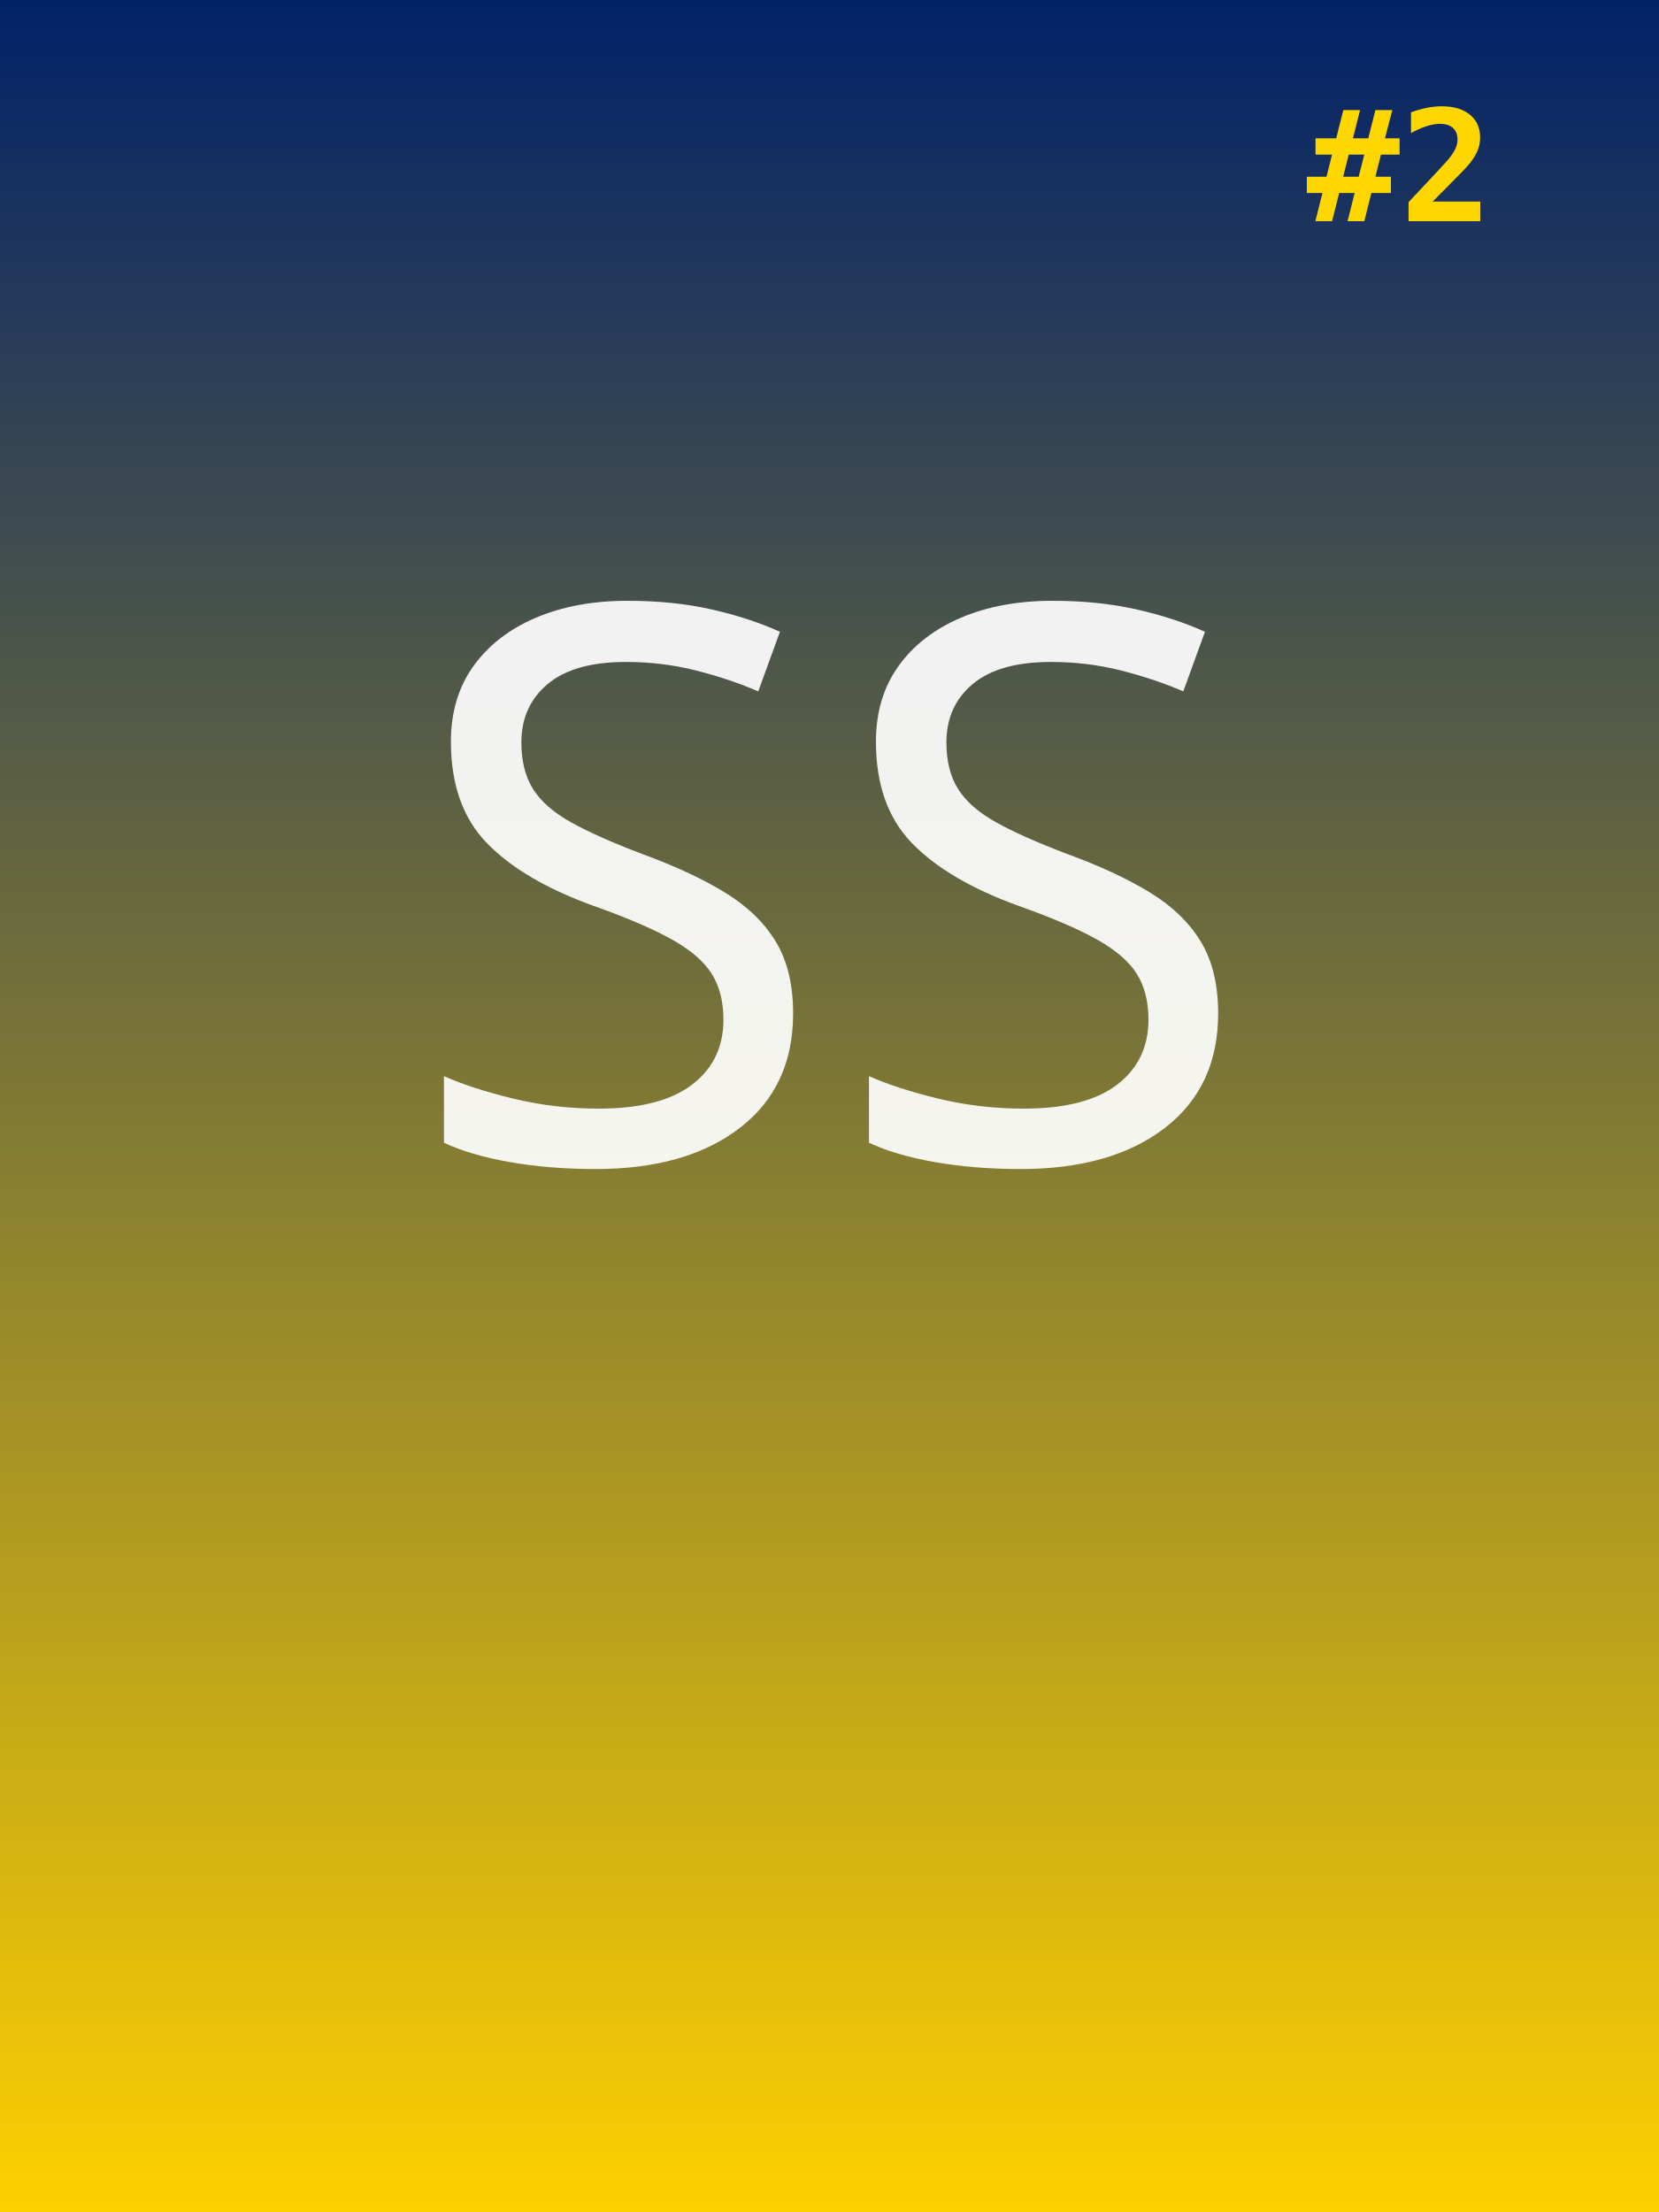
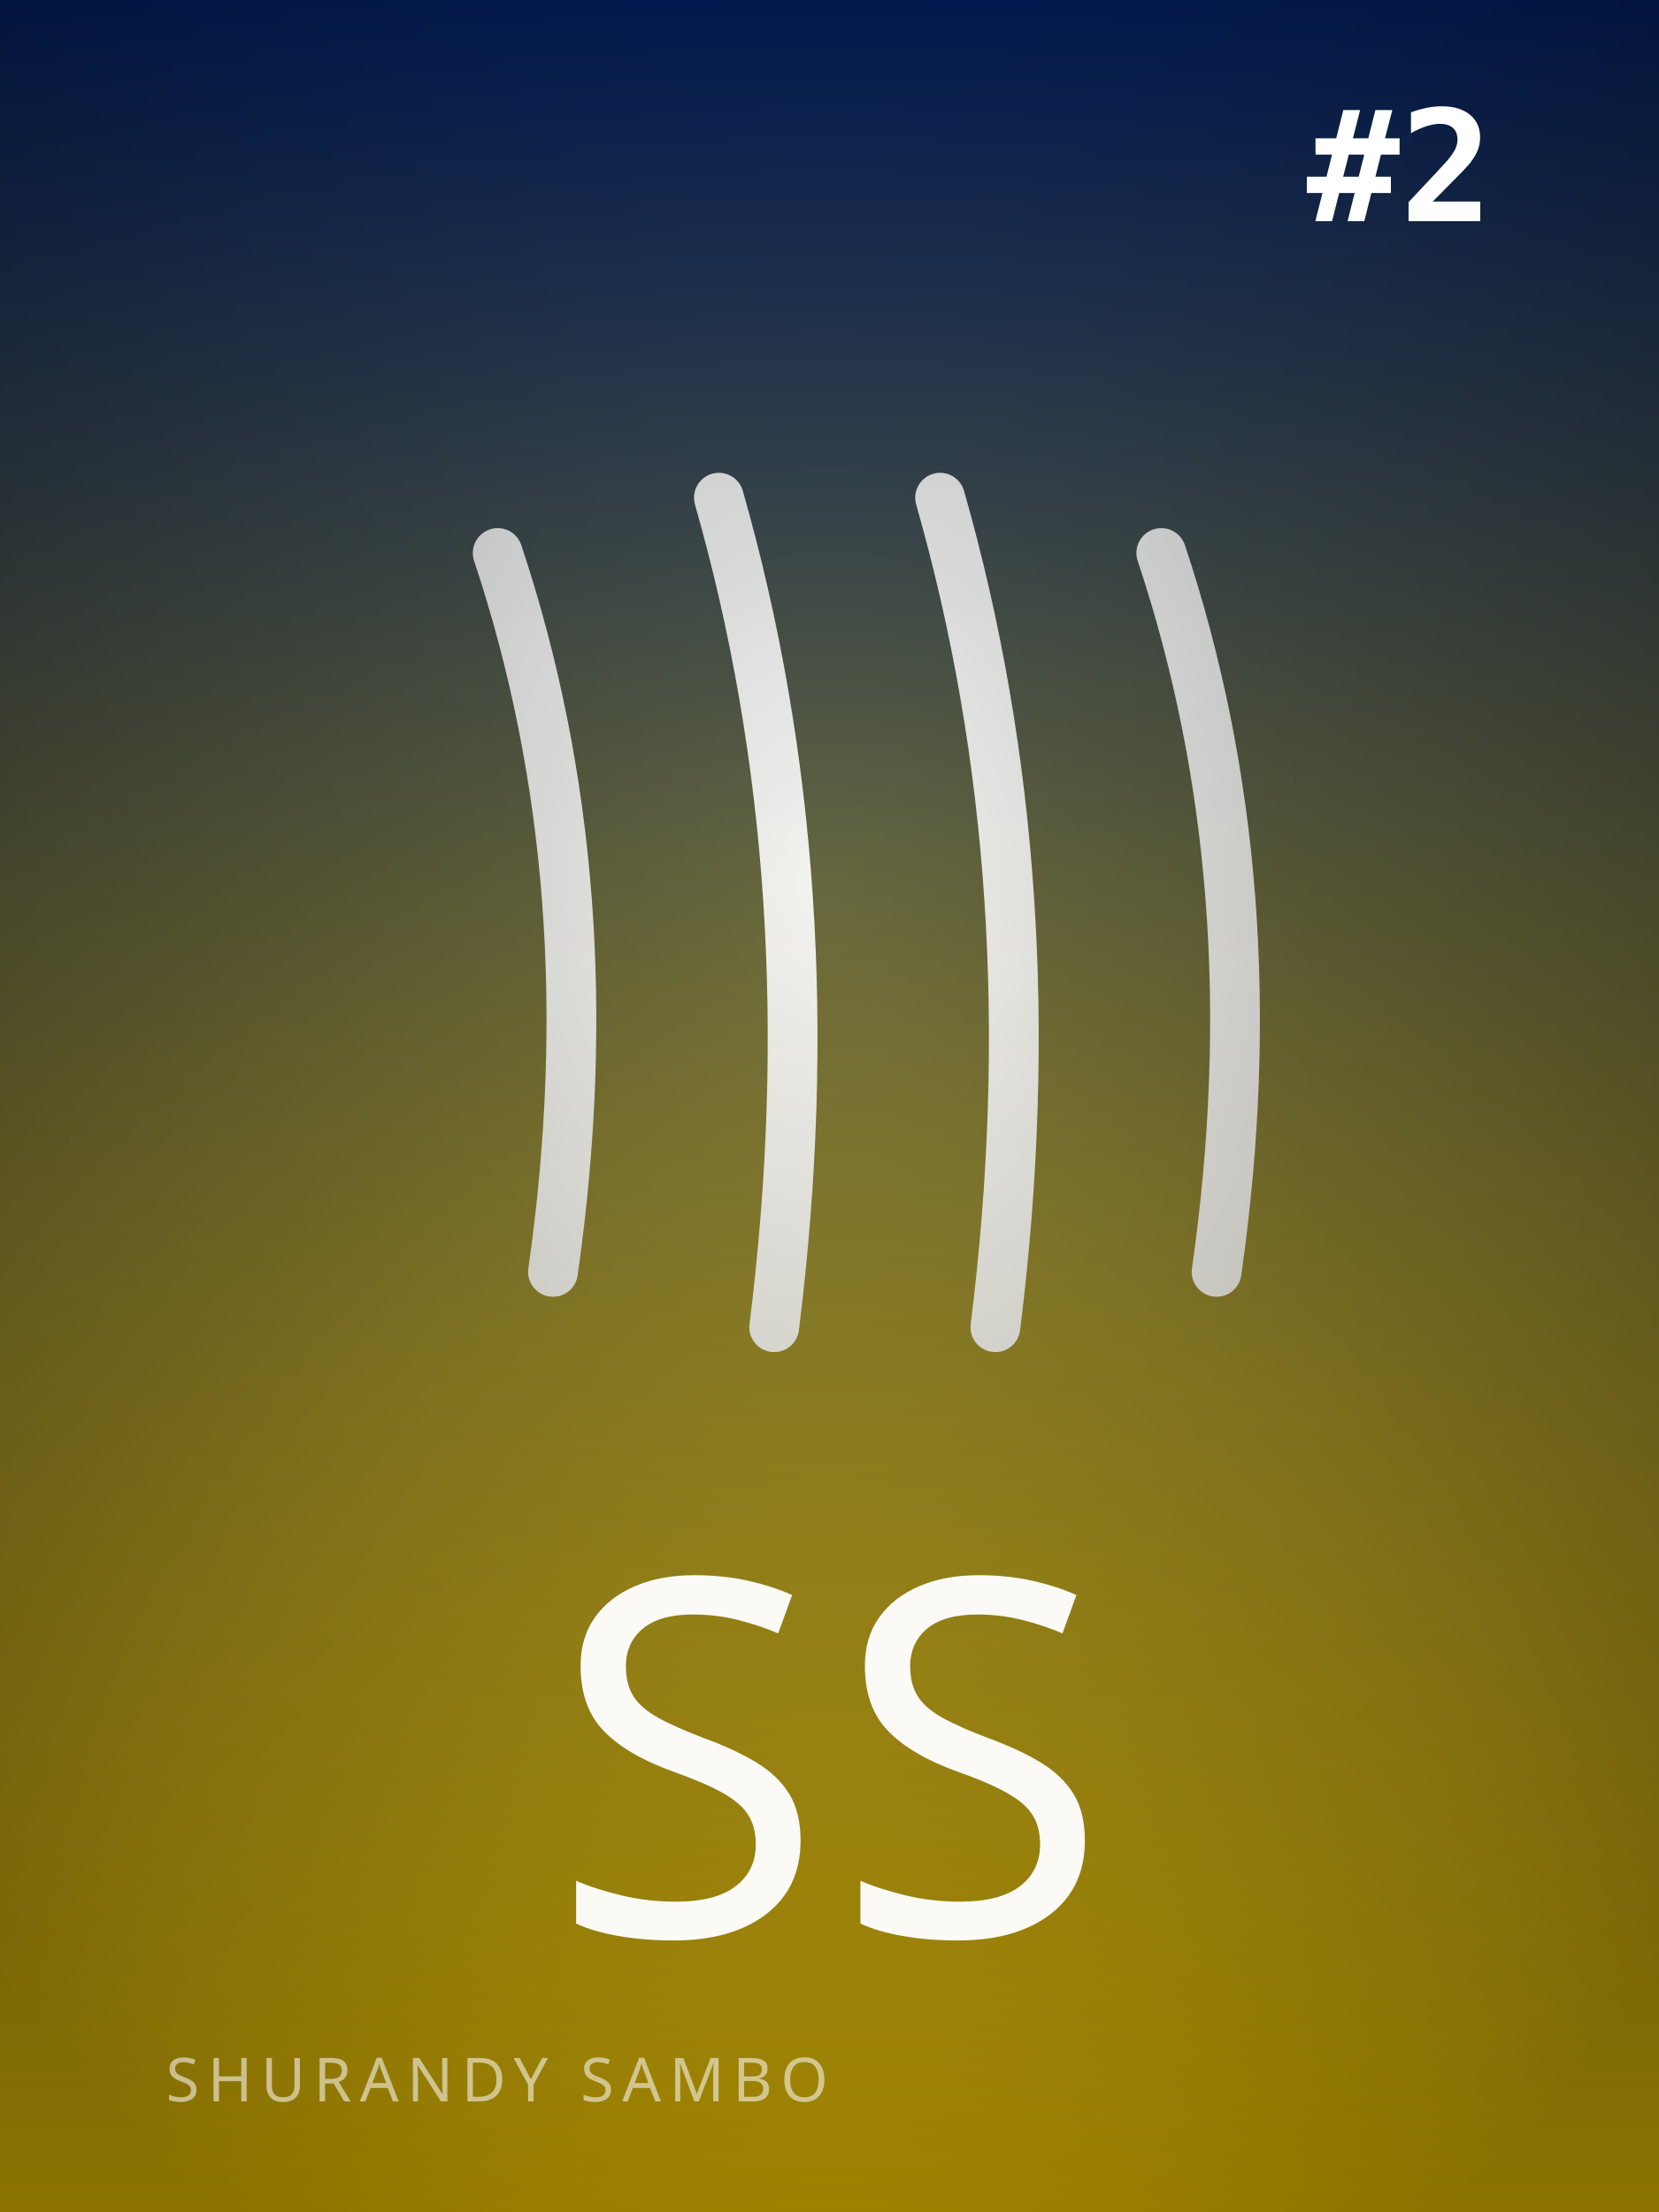
<svg xmlns="http://www.w3.org/2000/svg" viewBox="0 0 600 800" role="img" aria-labelledby="t">
  <defs>
-     <linearGradient id="g" x1="0" y1="0" x2="0" y2="1">
+     <linearGradient id="bg" x1="0" y1="0" x2="0" y2="1">
      <stop offset="0%" stop-color="#012169" />
      <stop offset="100%" stop-color="#FFD100" />
    </linearGradient>
+     <radialGradient id="vignette" cx="0.5" cy="0.4" r="0.7">
+       <stop offset="0%" stop-color="transparent" />
+       <stop offset="100%" stop-color="rgba(0,0,0,0.45)" />
+     </radialGradient>
  </defs>
-   <rect width="600" height="800" fill="url(#g)" />
-   <text x="300" y="420" text-anchor="middle" font-family="Anton, Impact, sans-serif" font-size="280" fill="#fff" opacity="0.92">SS</text>
-   <text x="540" y="80" text-anchor="end" font-family="JetBrains Mono, monospace" font-size="56" fill="#FFD700" font-weight="700">#2</text>
+   <rect width="600" height="800" fill="url(#bg)" />
+   <g stroke="#FFFFFF" stroke-width="18" fill="none" stroke-linecap="round" opacity="0.92">
+     <path d="M180 200 Q220 320 200 460" />
+     <path d="M260 180 Q300 320 280 480" />
+     <path d="M340 180 Q380 320 360 480" />
+     <path d="M420 200 Q460 320 440 460" />
+   </g>
+   <rect width="600" height="800" fill="url(#vignette)" />
+   <text x="300" y="700" text-anchor="middle" font-family="Anton, Impact, sans-serif" font-size="180" fill="#fff" opacity="0.96" letter-spacing="4">SS</text>
+   <text x="540" y="80" text-anchor="end" font-family="JetBrains Mono, monospace" font-size="56" fill="#FFFFFF" font-weight="700">#2</text>
+   <text x="60" y="760" font-family="Anton, Impact, sans-serif" font-size="22" fill="#fff" opacity="0.55" letter-spacing="3">SHURANDY SAMBO</text>
</svg>
